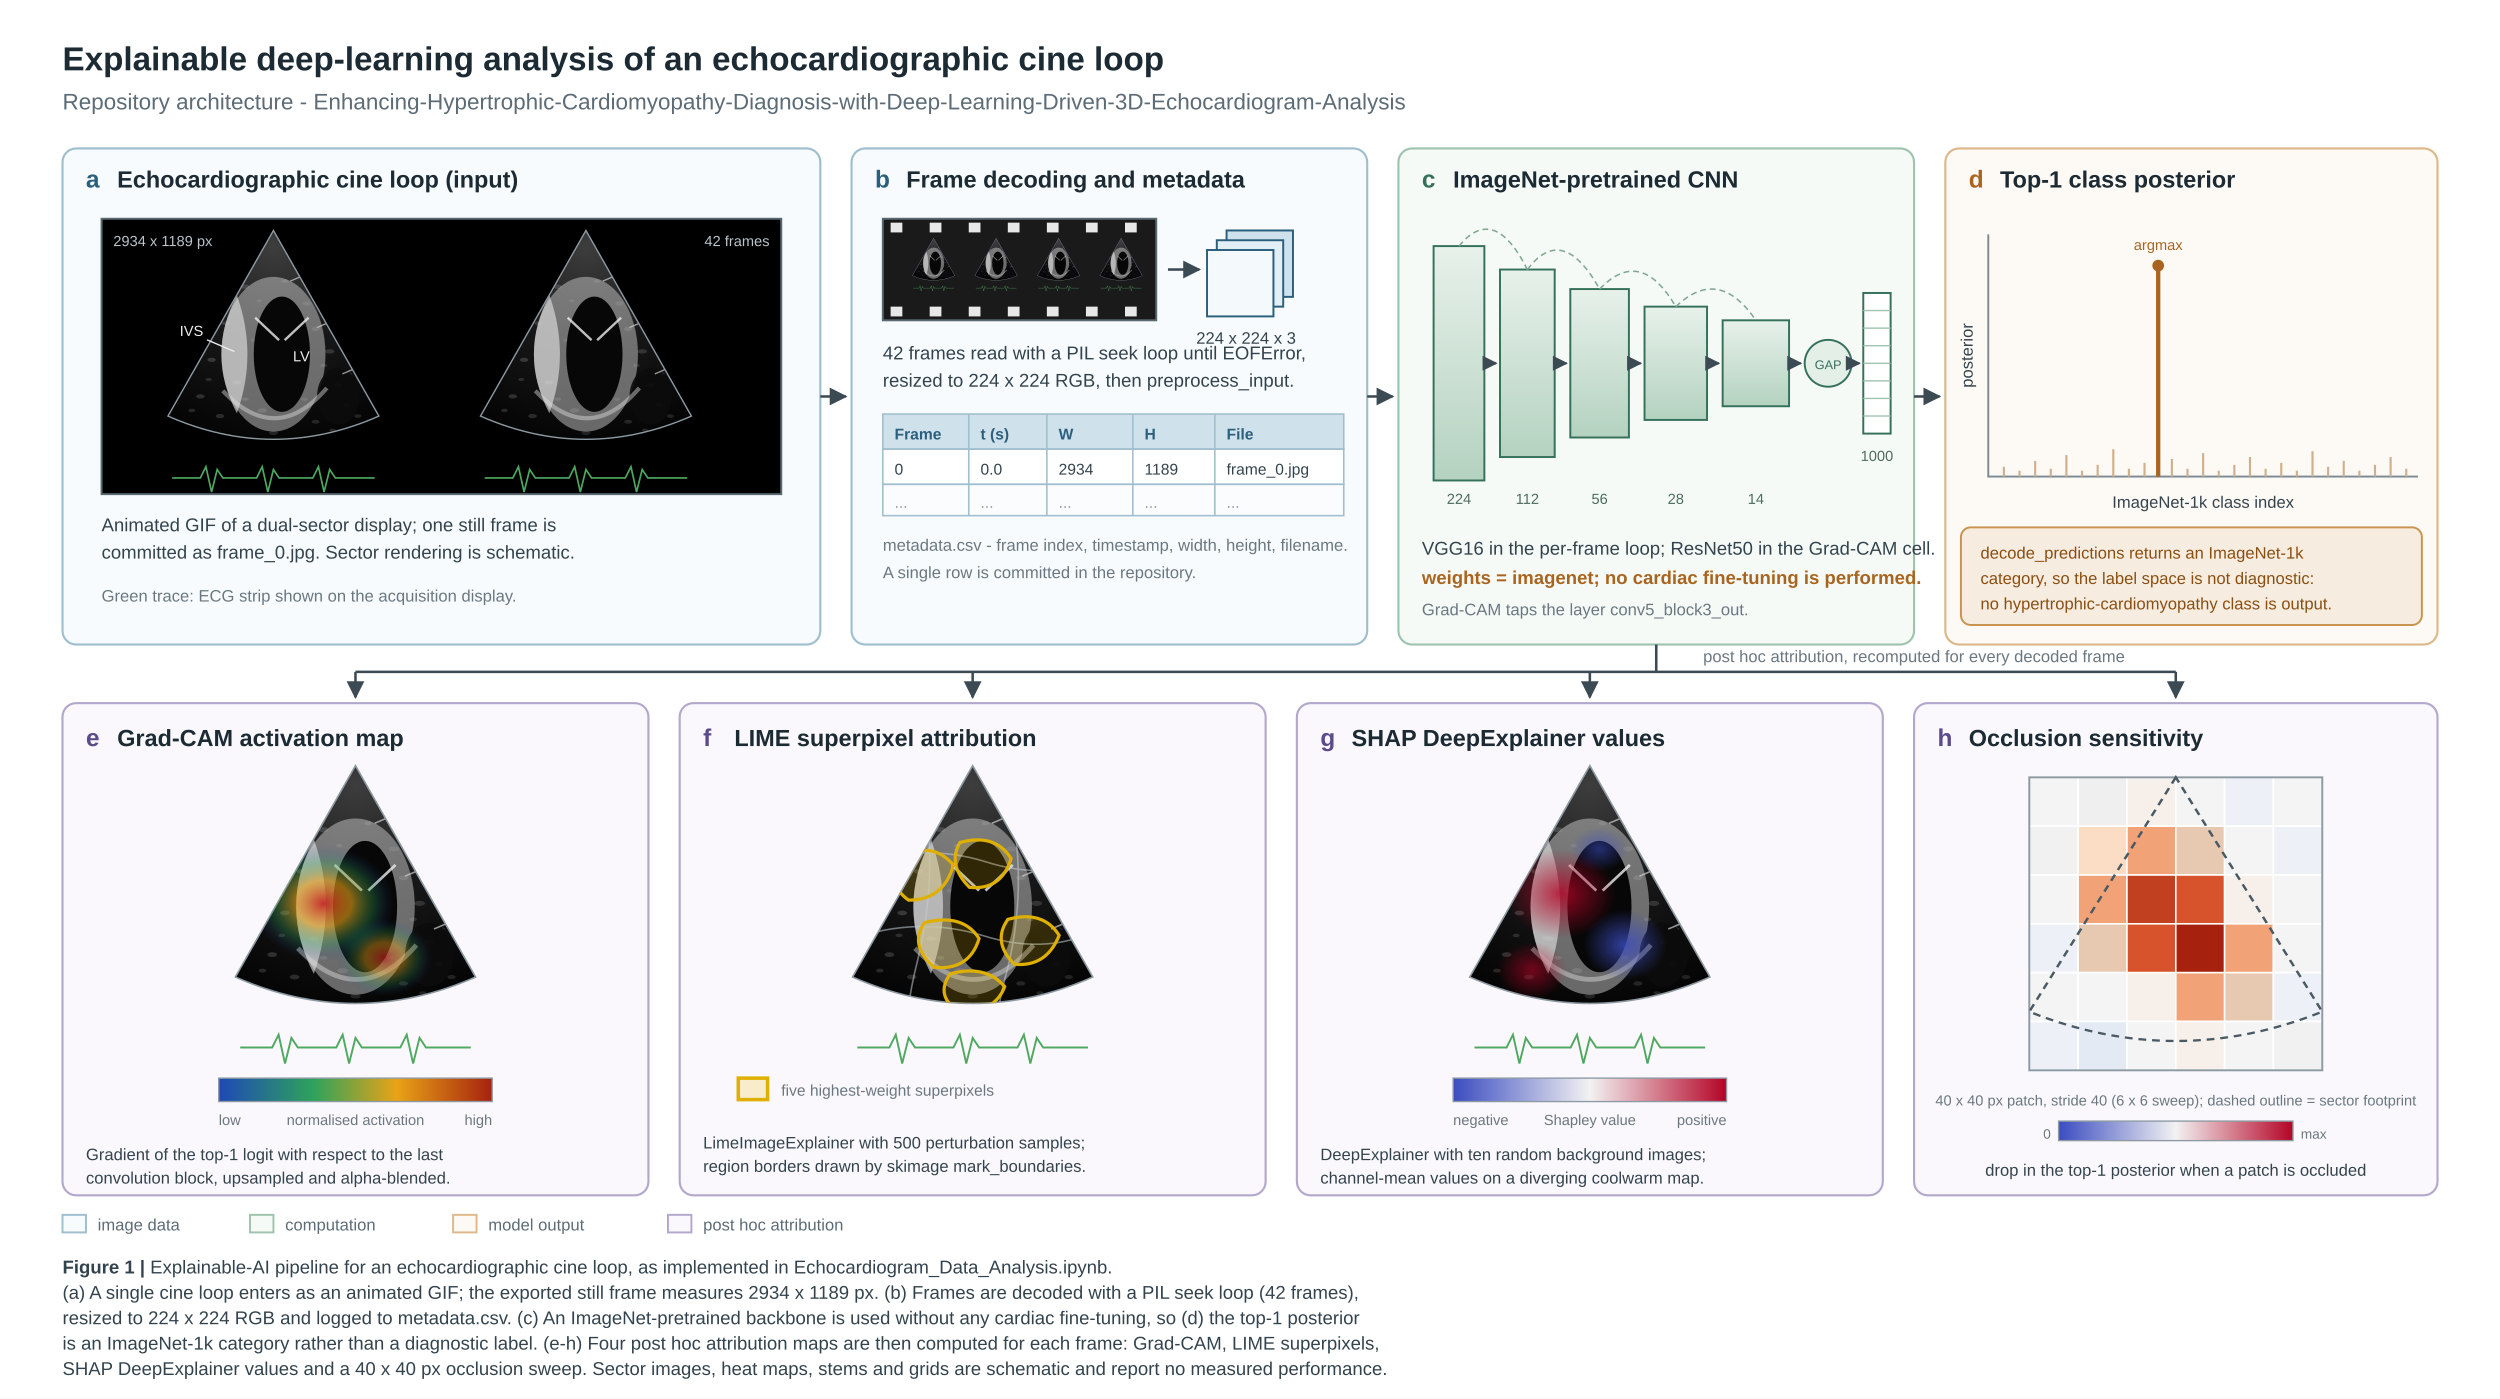
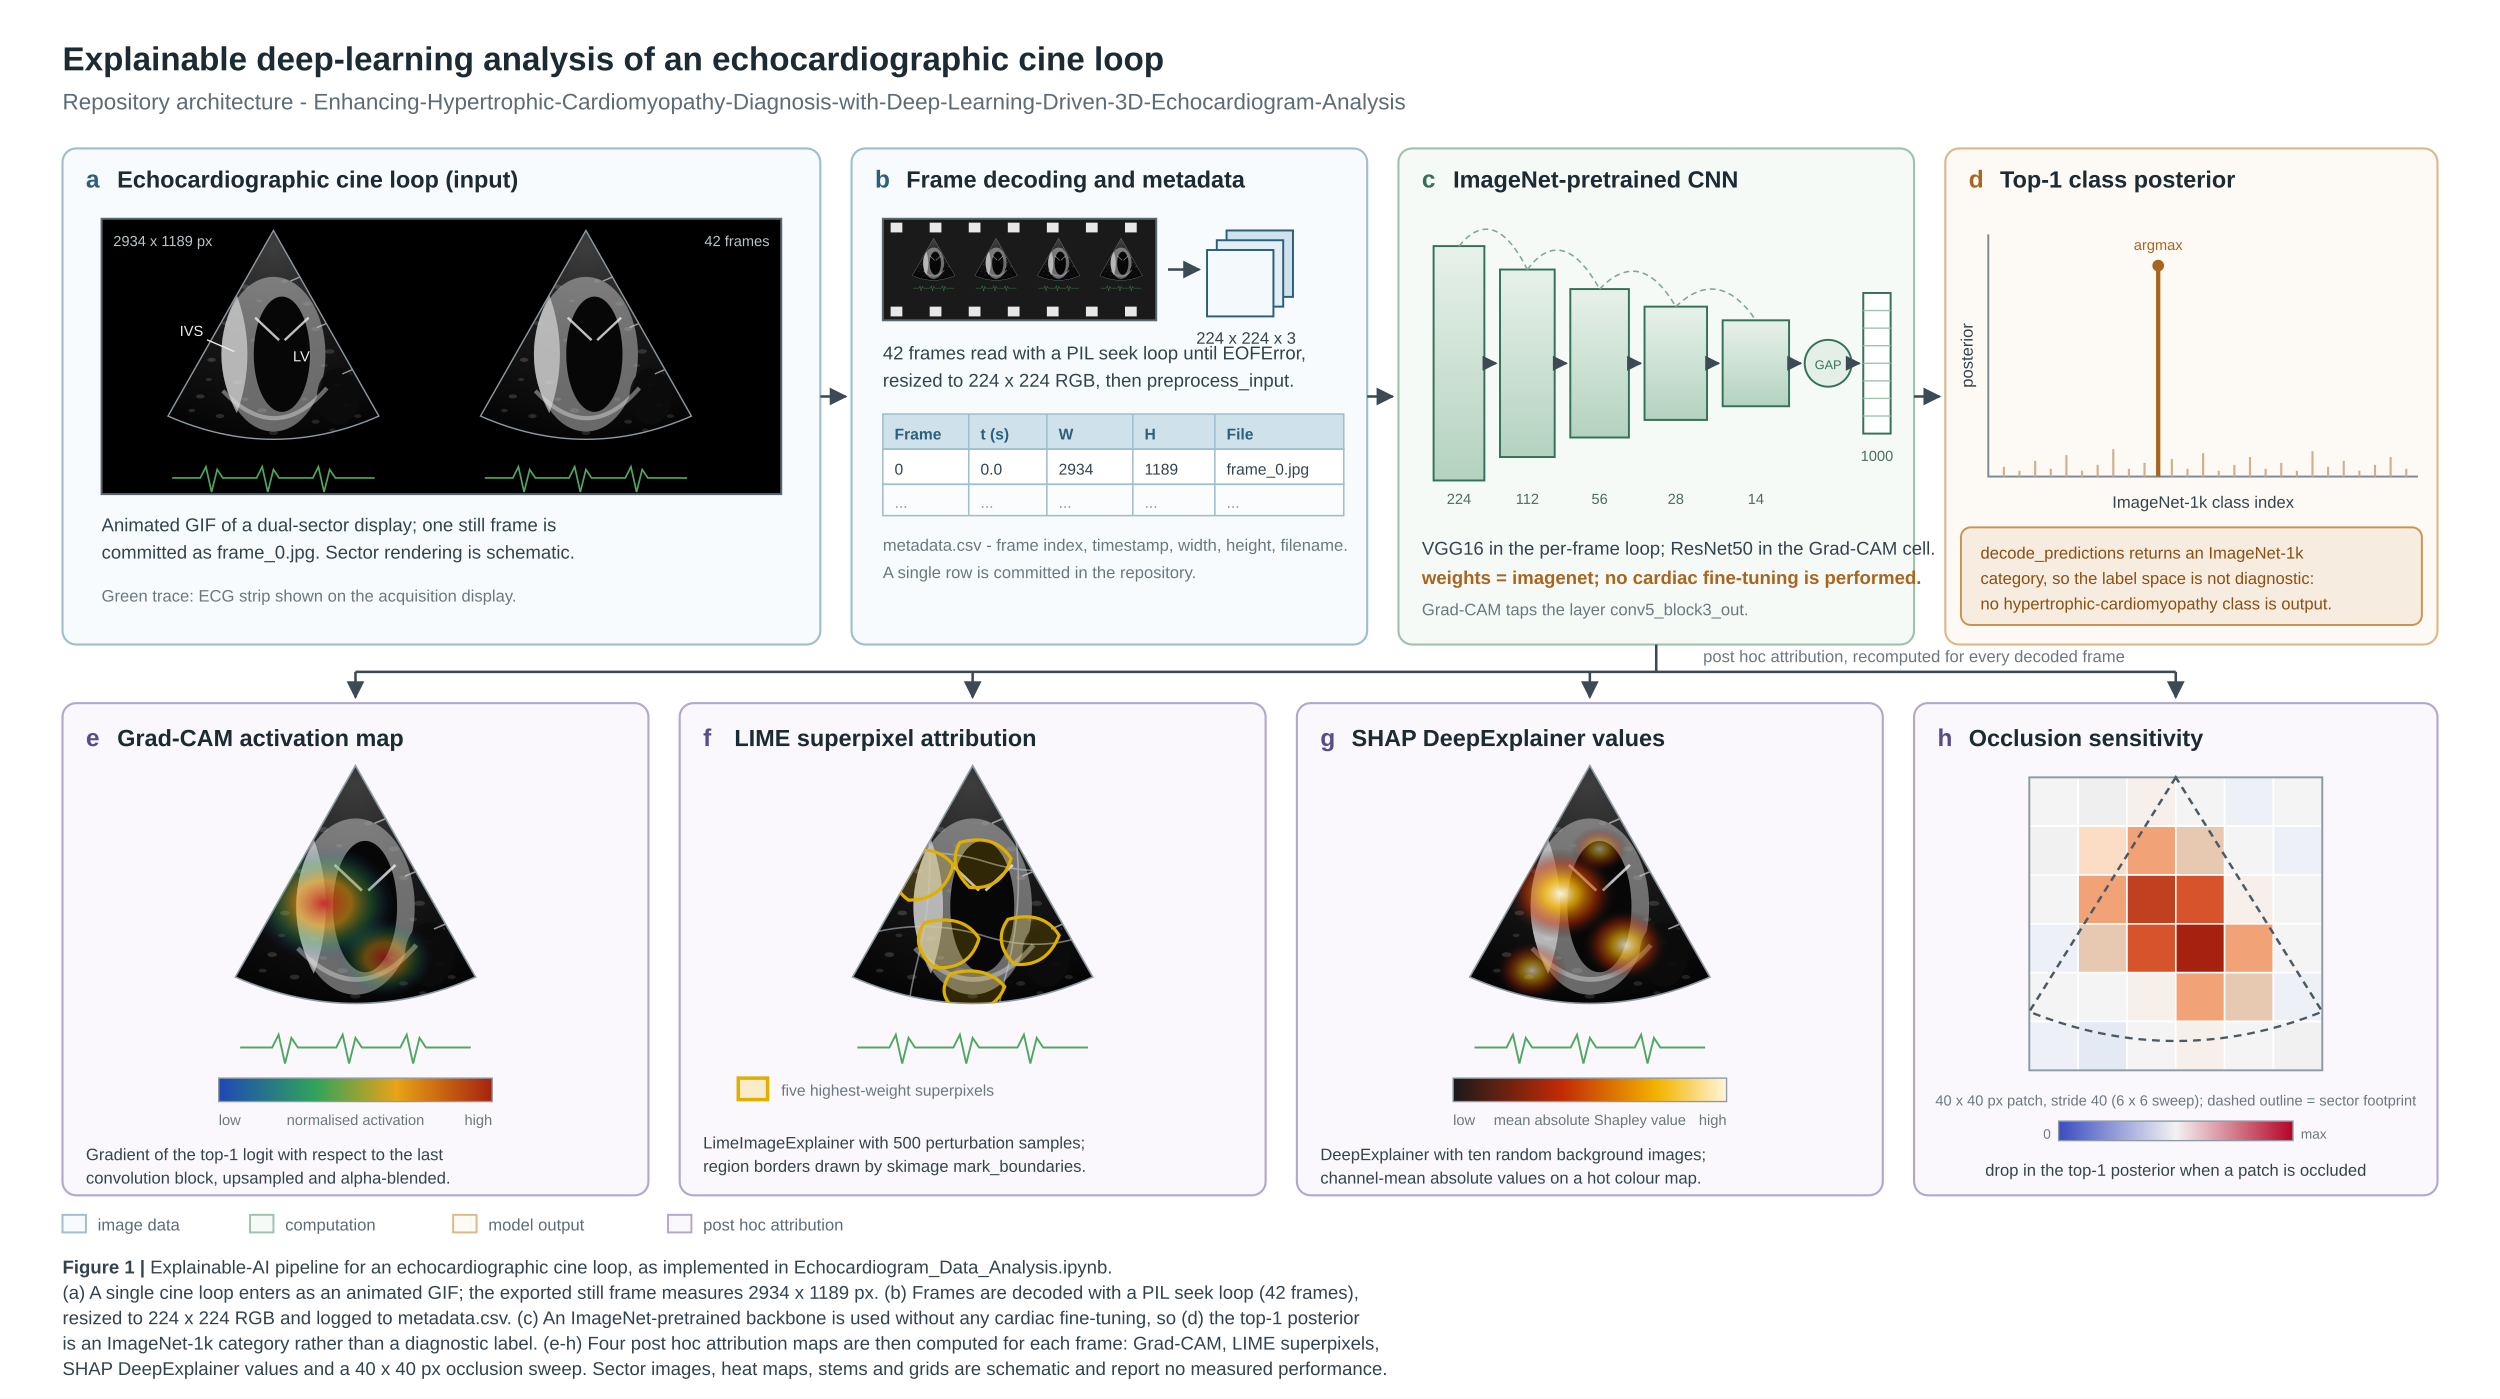
<svg xmlns="http://www.w3.org/2000/svg" width="1280" height="716" viewBox="0 0 1280 716" font-family="Arial, Helvetica, sans-serif">
  <rect x="0" y="0" width="1280" height="716" fill="#ffffff" />
  <defs>
    <marker id="ah" viewBox="0 0 10 10" refX="9" refY="5" markerWidth="7" markerHeight="7" orient="auto">
      <path d="M 0 0 L 10 5 L 0 10 z" fill="#3C4A54" />
    </marker>
    <radialGradient id="ef" cx="50%" cy="8%" r="96%">
      <stop offset="0%" stop-color="#3d3d3d" />
      <stop offset="50%" stop-color="#171717" />
      <stop offset="100%" stop-color="#040404" />
    </radialGradient>
    <radialGradient id="hot" cx="50%" cy="50%" r="50%">
      <stop offset="0%" stop-color="#C81E1E" stop-opacity="0.88" />
      <stop offset="40%" stop-color="#E8A317" stop-opacity="0.6" />
      <stop offset="72%" stop-color="#2FA35B" stop-opacity="0.3" />
      <stop offset="100%" stop-color="#1F49B5" stop-opacity="0" />
    </radialGradient>
    <radialGradient id="shp" cx="50%" cy="50%" r="50%">
      <stop offset="0%" stop-color="#B40426" stop-opacity="0.82" />
      <stop offset="100%" stop-color="#B40426" stop-opacity="0" />
    </radialGradient>
    <radialGradient id="shn" cx="50%" cy="50%" r="50%">
      <stop offset="0%" stop-color="#3B4CC0" stop-opacity="0.82" />
      <stop offset="100%" stop-color="#3B4CC0" stop-opacity="0" />
    </radialGradient>
    <linearGradient id="jet" x1="0%" y1="0%" x2="100%" y2="0%">
      <stop offset="0%" stop-color="#1F49B5" />
      <stop offset="35%" stop-color="#2FA35B" />
      <stop offset="65%" stop-color="#E8A317" />
      <stop offset="100%" stop-color="#A6220E" />
    </linearGradient>
    <linearGradient id="cw" x1="0%" y1="0%" x2="100%" y2="0%">
      <stop offset="0%" stop-color="#3B4CC0" />
      <stop offset="50%" stop-color="#F2F2F2" />
      <stop offset="100%" stop-color="#B40426" />
    </linearGradient>
    <linearGradient id="slab" x1="0%" y1="0%" x2="0%" y2="100%">
      <stop offset="0%" stop-color="#E7F1EA" />
      <stop offset="100%" stop-color="#B4D2C0" />
    </linearGradient>
+     <linearGradient id="hotcm" x1="0%" y1="0%" x2="100%" y2="0%">
+       <stop offset="0%" stop-color="#1A1A1A" />
+       <stop offset="40%" stop-color="#C22B05" />
+       <stop offset="75%" stop-color="#F4B400" />
+       <stop offset="100%" stop-color="#FFF6DA" />
+     </linearGradient>
+     <radialGradient id="hotb" cx="50%" cy="50%" r="50%">
+       <stop offset="0%" stop-color="#FFF8E6" stop-opacity="0.95" />
+       <stop offset="32%" stop-color="#F4B400" stop-opacity="0.78" />
+       <stop offset="68%" stop-color="#C22B05" stop-opacity="0.5" />
+       <stop offset="100%" stop-color="#1A1A1A" stop-opacity="0" />
+     </radialGradient>
    <clipPath id="sector">
      <path d="M 0 0 L -75 132 Q 0 165 75 132 Z" />
    </clipPath>
    <g id="echo">
      <path d="M 0 0 L -75 132 Q 0 165 75 132 Z" fill="url(#ef)" />
      <g clip-path="url(#sector)">
        <g fill="#8f8f8f">
          <ellipse cx="-20" cy="40" rx="3" ry="1.6" opacity="0.30" />
          <ellipse cx="8" cy="36" rx="2.4" ry="1.3" opacity="0.26" />
          <ellipse cx="24" cy="52" rx="3.2" ry="1.5" opacity="0.22" />
          <ellipse cx="-34" cy="66" rx="2.8" ry="1.4" opacity="0.28" />
          <ellipse cx="30" cy="70" rx="3" ry="1.5" opacity="0.24" />
          <ellipse cx="-14" cy="78" rx="2.2" ry="1.2" opacity="0.20" />
          <ellipse cx="40" cy="86" rx="3.4" ry="1.6" opacity="0.26" />
          <ellipse cx="-44" cy="92" rx="3" ry="1.5" opacity="0.30" />
          <ellipse cx="16" cy="100" rx="2.6" ry="1.3" opacity="0.22" />
          <ellipse cx="-26" cy="108" rx="3.2" ry="1.5" opacity="0.26" />
        </g>
        <g fill="#8f8f8f">
          <ellipse cx="46" cy="110" rx="2.8" ry="1.4" opacity="0.24" />
          <ellipse cx="-52" cy="118" rx="3" ry="1.5" opacity="0.28" />
          <ellipse cx="22" cy="120" rx="2.4" ry="1.2" opacity="0.20" />
          <ellipse cx="-8" cy="128" rx="3.4" ry="1.6" opacity="0.24" />
          <ellipse cx="52" cy="124" rx="2.6" ry="1.3" opacity="0.22" />
          <ellipse cx="-38" cy="132" rx="3" ry="1.5" opacity="0.26" />
          <ellipse cx="30" cy="136" rx="2.8" ry="1.4" opacity="0.22" />
          <ellipse cx="0" cy="144" rx="3.2" ry="1.5" opacity="0.20" />
          <ellipse cx="-58" cy="128" rx="2.4" ry="1.2" opacity="0.24" />
          <ellipse cx="60" cy="132" rx="2.6" ry="1.3" opacity="0.20" />
        </g>
        <g fill="#9a9a9a">
          <ellipse cx="12" cy="58" rx="2.2" ry="1.1" opacity="0.24" />
          <ellipse cx="-10" cy="50" rx="2" ry="1" opacity="0.20" />
          <ellipse cx="36" cy="96" rx="2.4" ry="1.2" opacity="0.20" />
          <ellipse cx="-46" cy="106" rx="2.2" ry="1.1" opacity="0.22" />
          <ellipse cx="54" cy="102" rx="2" ry="1" opacity="0.20" />
          <ellipse cx="-20" cy="120" rx="2.4" ry="1.2" opacity="0.22" />
          <ellipse cx="42" cy="142" rx="2.2" ry="1.1" opacity="0.20" />
          <ellipse cx="-32" cy="146" rx="2.4" ry="1.2" opacity="0.20" />
          <ellipse cx="18" cy="150" rx="2" ry="1" opacity="0.18" />
          <ellipse cx="-14" cy="152" rx="2.2" ry="1.1" opacity="0.18" />
        </g>
        <ellipse cx="0" cy="88" rx="37" ry="55" fill="#c9c9c9" opacity="0.50" />
        <ellipse cx="6" cy="88" rx="20" ry="41" fill="#070707" />
        <path d="M -26 46 Q -48 88 -26 130 Q -11 88 -26 46 Z" fill="#e6e6e6" opacity="0.60" />
        <ellipse cx="46" cy="118" rx="15" ry="20" fill="#0b0b0b" opacity="0.9" />
        <path d="M -36 114 Q 2 154 38 112" fill="none" stroke="#dedede" stroke-width="3" opacity="0.45" />
        <path d="M -13 62 L 4 78" fill="none" stroke="#ededed" stroke-width="1.7" opacity="0.8" />
        <path d="M 25 62 L 8 78" fill="none" stroke="#ededed" stroke-width="1.7" opacity="0.8" />
        <g stroke="#cfcfcf" stroke-width="1" opacity="0.7">
          <path d="M 19 33 L 12 36" />
          <path d="M 38 66 L 31 69" />
          <path d="M 56 99 L 49 102" />
        </g>
      </g>
      <path d="M 0 0 L -75 132 Q 0 165 75 132 Z" fill="none" stroke="#8D9AA3" stroke-width="1" />
      <path d="M -72 176 L -52 176 L -48 168 L -44 186 L -40 170 L -36 176 L -12 176 L -8 168 L -4 186 L 0 170 L 4 176 L 28 176 L 32 168 L 36 186 L 40 170 L 44 176 L 72 176" fill="none" stroke="#4FA85F" stroke-width="1.2" />
    </g>
  </defs>
  <text x="32" y="36" font-size="17" font-weight="600" fill="#1B2A33">Explainable deep-learning analysis of an echocardiographic cine loop</text>
  <text x="32" y="56" font-size="11.5" fill="#5C6B75">Repository architecture - Enhancing-Hypertrophic-Cardiomyopathy-Diagnosis-with-Deep-Learning-Driven-3D-Echocardiogram-Analysis</text>
  <rect x="32" y="76" width="388" height="254" rx="7" fill="#F7FBFD" stroke="#9FBECE" stroke-width="1.1" />
  <text x="44" y="96" font-size="12.5" font-weight="700" fill="#2C5F7C">a</text>
  <text x="60" y="96" font-size="12" font-weight="600" fill="#1B2A33">Echocardiographic cine loop (input)</text>
  <rect x="52" y="112" width="348" height="141" fill="#000000" stroke="#5A6A72" stroke-width="1" />
  <use href="#echo" transform="translate(140,118) scale(0.72)" />
  <use href="#echo" transform="translate(300,118) scale(0.72)" />
  <text x="58" y="126" font-size="7.5" fill="#B9C4CB">2934 x 1189 px</text>
  <text x="394" y="126" font-size="7.5" fill="#B9C4CB" text-anchor="end">42 frames</text>
  <text x="150" y="185" font-size="7.5" fill="#EDEDED">LV</text>
  <text x="92" y="172" font-size="7.5" fill="#EDEDED">IVS</text>
  <path d="M 106 174 L 120 180" stroke="#EDEDED" stroke-width="0.7" />
  <text x="52" y="272" font-size="9.5" fill="#33434D">Animated GIF of a dual-sector display; one still frame is</text>
  <text x="52" y="286" font-size="9.5" fill="#33434D">committed as frame_0.jpg. Sector rendering is schematic.</text>
  <text x="52" y="308" font-size="8.5" fill="#6B7780">Green trace: ECG strip shown on the acquisition display.</text>
  <rect x="436" y="76" width="264" height="254" rx="7" fill="#F7FBFD" stroke="#9FBECE" stroke-width="1.1" />
  <text x="448" y="96" font-size="12.5" font-weight="700" fill="#2C5F7C">b</text>
  <text x="464" y="96" font-size="12" font-weight="600" fill="#1B2A33">Frame decoding and metadata</text>
  <rect x="452" y="112" width="140" height="52" fill="#1A1A1A" stroke="#5A6A72" stroke-width="1" />
  <g fill="#E8E8E8">
    <rect x="456" y="114" width="6" height="5" />
    <rect x="476" y="114" width="6" height="5" />
    <rect x="496" y="114" width="6" height="5" />
    <rect x="516" y="114" width="6" height="5" />
    <rect x="536" y="114" width="6" height="5" />
    <rect x="556" y="114" width="6" height="5" />
    <rect x="576" y="114" width="6" height="5" />
    <rect x="456" y="157" width="6" height="5" />
    <rect x="476" y="157" width="6" height="5" />
    <rect x="496" y="157" width="6" height="5" />
    <rect x="516" y="157" width="6" height="5" />
    <rect x="536" y="157" width="6" height="5" />
    <rect x="556" y="157" width="6" height="5" />
    <rect x="576" y="157" width="6" height="5" />
  </g>
  <use href="#echo" transform="translate(478,122) scale(0.145)" />
  <use href="#echo" transform="translate(510,122) scale(0.145)" />
  <use href="#echo" transform="translate(542,122) scale(0.145)" />
  <use href="#echo" transform="translate(574,122) scale(0.145)" />
  <path d="M 598 138 L 614 138" stroke="#3C4A54" stroke-width="1.3" fill="none" marker-end="url(#ah)" />
  <rect x="628" y="118" width="34" height="34" fill="#CFE2EC" stroke="#2C5F7C" stroke-width="1" />
  <rect x="623" y="123" width="34" height="34" fill="#E2EFF5" stroke="#2C5F7C" stroke-width="1" />
  <rect x="618" y="128" width="34" height="34" fill="#F4F9FB" stroke="#2C5F7C" stroke-width="1" />
  <text x="638" y="176" font-size="8.5" fill="#33434D" text-anchor="middle">224 x 224 x 3</text>
  <text x="452" y="184" font-size="9.5" fill="#33434D">42 frames read with a PIL seek loop until EOFError,</text>
  <text x="452" y="198" font-size="9.5" fill="#33434D">resized to 224 x 224 RGB, then preprocess_input.</text>
  <rect x="452" y="212" width="236" height="18" fill="#CFE2EC" stroke="#9FBECE" stroke-width="0.8" />
  <rect x="452" y="230" width="236" height="18" fill="#ffffff" stroke="#9FBECE" stroke-width="0.8" />
  <rect x="452" y="248" width="236" height="16" fill="#FAFCFD" stroke="#9FBECE" stroke-width="0.8" />
  <g stroke="#9FBECE" stroke-width="0.8">
    <path d="M 496 212 L 496 264" />
    <path d="M 536 212 L 536 264" />
    <path d="M 580 212 L 580 264" />
    <path d="M 622 212 L 622 264" />
  </g>
  <g font-size="8" font-weight="600" fill="#2C5F7C">
    <text x="458" y="225">Frame</text>
    <text x="502" y="225">t (s)</text>
    <text x="542" y="225">W</text>
    <text x="586" y="225">H</text>
    <text x="628" y="225">File</text>
  </g>
  <g font-size="8" fill="#33434D">
    <text x="458" y="243">0</text>
    <text x="502" y="243">0.0</text>
    <text x="542" y="243">2934</text>
    <text x="586" y="243">1189</text>
    <text x="628" y="243">frame_0.jpg</text>
  </g>
  <g font-size="8" fill="#8D9AA3">
    <text x="458" y="260">...</text>
    <text x="502" y="260">...</text>
    <text x="542" y="260">...</text>
    <text x="586" y="260">...</text>
    <text x="628" y="260">...</text>
  </g>
  <text x="452" y="282" font-size="8.5" fill="#6B7780">metadata.csv - frame index, timestamp, width, height, filename.</text>
  <text x="452" y="296" font-size="8.5" fill="#6B7780">A single row is committed in the repository.</text>
  <rect x="716" y="76" width="264" height="254" rx="7" fill="#F6FAF7" stroke="#9EC3AE" stroke-width="1.1" />
  <text x="728" y="96" font-size="12.5" font-weight="700" fill="#35715A">c</text>
  <text x="744" y="96" font-size="12" font-weight="600" fill="#1B2A33">ImageNet-pretrained CNN</text>
  <g fill="url(#slab)" stroke="#35715A" stroke-width="1">
    <rect x="734" y="126" width="26" height="120" />
    <rect x="768" y="138" width="28" height="96" />
    <rect x="804" y="148" width="30" height="76" />
    <rect x="842" y="157" width="32" height="58" />
    <rect x="882" y="164" width="34" height="44" />
  </g>
  <g stroke="#7FA891" stroke-width="0.8" fill="none" stroke-dasharray="3 2">
    <path d="M 747 126 Q 765 104 782 138" />
    <path d="M 782 138 Q 800 114 819 148" />
    <path d="M 819 148 Q 840 126 858 157" />
    <path d="M 858 157 Q 880 136 899 164" />
  </g>
  <g font-size="7.5" fill="#4C6B5C" text-anchor="middle">
    <text x="747" y="258">224</text>
    <text x="782" y="258">112</text>
    <text x="819" y="258">56</text>
    <text x="858" y="258">28</text>
    <text x="899" y="258">14</text>
  </g>
  <circle cx="936" cy="186" r="12" fill="#E4EFE8" stroke="#35715A" stroke-width="1" />
  <text x="936" y="189" font-size="6.5" fill="#35715A" text-anchor="middle">GAP</text>
  <rect x="954" y="150" width="14" height="72" fill="#ffffff" stroke="#35715A" stroke-width="1" />
  <g stroke="#9EC3AE" stroke-width="0.7">
    <path d="M 954 159 L 968 159" />
    <path d="M 954 168 L 968 168" />
    <path d="M 954 177 L 968 177" />
    <path d="M 954 186 L 968 186" />
    <path d="M 954 195 L 968 195" />
    <path d="M 954 204 L 968 204" />
    <path d="M 954 213 L 968 213" />
  </g>
  <text x="961" y="236" font-size="7.5" fill="#4C6B5C" text-anchor="middle">1000</text>
  <g stroke="#3C4A54" stroke-width="1.1" fill="none" marker-end="url(#ah)">
    <path d="M 761 186 L 766 186" />
    <path d="M 797 186 L 802 186" />
    <path d="M 835 186 L 840 186" />
    <path d="M 875 186 L 880 186" />
    <path d="M 917 186 L 922 186" />
    <path d="M 949 186 L 952 186" />
  </g>
  <text x="728" y="284" font-size="9.5" fill="#33434D">VGG16 in the per-frame loop; ResNet50 in the Grad-CAM cell.</text>
  <text x="728" y="299" font-size="9.5" font-weight="600" fill="#A9651F">weights = imagenet; no cardiac fine-tuning is performed.</text>
  <text x="728" y="315" font-size="8.5" fill="#6B7780">Grad-CAM taps the layer conv5_block3_out.</text>
  <rect x="996" y="76" width="252" height="254" rx="7" fill="#FDF9F4" stroke="#DCB88A" stroke-width="1.1" />
  <text x="1008" y="96" font-size="12.5" font-weight="700" fill="#A9651F">d</text>
  <text x="1024" y="96" font-size="12" font-weight="600" fill="#1B2A33">Top-1 class posterior</text>
  <path d="M 1018 120 L 1018 244 L 1238 244" fill="none" stroke="#7E8B94" stroke-width="1" />
  <g stroke="#D0B08C" stroke-width="1.1">
    <path d="M 1026 244 L 1026 239" />
    <path d="M 1034 244 L 1034 241" />
    <path d="M 1042 244 L 1042 236" />
    <path d="M 1050 244 L 1050 240" />
    <path d="M 1058 244 L 1058 233" />
    <path d="M 1066 244 L 1066 241" />
    <path d="M 1074 244 L 1074 238" />
    <path d="M 1082 244 L 1082 230" />
    <path d="M 1090 244 L 1090 240" />
    <path d="M 1098 244 L 1098 237" />
  </g>
  <g stroke="#D0B08C" stroke-width="1.1">
    <path d="M 1112 244 L 1112 235" />
    <path d="M 1120 244 L 1120 240" />
    <path d="M 1128 244 L 1128 232" />
    <path d="M 1136 244 L 1136 241" />
    <path d="M 1144 244 L 1144 238" />
    <path d="M 1152 244 L 1152 234" />
    <path d="M 1160 244 L 1160 240" />
    <path d="M 1168 244 L 1168 237" />
    <path d="M 1176 244 L 1176 241" />
    <path d="M 1184 244 L 1184 231" />
    <path d="M 1192 244 L 1192 239" />
    <path d="M 1200 244 L 1200 236" />
    <path d="M 1208 244 L 1208 241" />
    <path d="M 1216 244 L 1216 238" />
    <path d="M 1224 244 L 1224 234" />
    <path d="M 1232 244 L 1232 240" />
  </g>
  <path d="M 1105 244 L 1105 136" stroke="#A9651F" stroke-width="2.2" />
  <circle cx="1105" cy="136" r="3" fill="#A9651F" />
  <text x="1105" y="128" font-size="7.5" fill="#A9651F" text-anchor="middle">argmax</text>
  <text x="1128" y="260" font-size="8.5" fill="#33434D" text-anchor="middle">ImageNet-1k class index</text>
  <text x="1010" y="182" font-size="8.5" fill="#33434D" text-anchor="middle" transform="rotate(-90 1010 182)">posterior</text>
  <rect x="1004" y="270" width="236" height="50" rx="5" fill="#F6ECE0" stroke="#C8944F" stroke-width="1" />
  <g font-size="8.5" fill="#8A4E10">
    <text x="1014" y="286">decode_predictions returns an ImageNet-1k</text>
    <text x="1014" y="299">category, so the label space is not diagnostic:</text>
    <text x="1014" y="312">no hypertrophic-cardiomyopathy class is output.</text>
  </g>
  <g stroke="#3C4A54" stroke-width="1.3" fill="none" marker-end="url(#ah)">
    <path d="M 420 203 L 433 203" />
    <path d="M 700 203 L 713 203" />
    <path d="M 980 203 L 993 203" />
  </g>
  <path d="M 848 330 L 848 344" stroke="#3C4A54" stroke-width="1.3" fill="none" />
  <path d="M 182 344 L 1114 344" stroke="#3C4A54" stroke-width="1.3" fill="none" />
  <g stroke="#3C4A54" stroke-width="1.3" fill="none" marker-end="url(#ah)">
    <path d="M 182 344 L 182 357" />
    <path d="M 498 344 L 498 357" />
    <path d="M 814 344 L 814 357" />
    <path d="M 1114 344 L 1114 357" />
  </g>
  <text x="872" y="339" font-size="8.5" fill="#6B7780">post hoc attribution, recomputed for every decoded frame</text>
  <rect x="32" y="360" width="300" height="252" rx="7" fill="#FAF8FC" stroke="#B3A8CC" stroke-width="1.1" />
  <text x="44" y="382" font-size="12.5" font-weight="700" fill="#5B4B8A">e</text>
  <text x="60" y="382" font-size="12" font-weight="600" fill="#1B2A33">Grad-CAM activation map</text>
  <use href="#echo" transform="translate(182,392) scale(0.82)" />
  <g transform="translate(182,392) scale(0.82)">
    <g clip-path="url(#sector)">
      <ellipse cx="-20" cy="86" rx="44" ry="36" fill="url(#hot)" />
      <ellipse cx="18" cy="120" rx="30" ry="24" fill="url(#hot)" opacity="0.7" />
    </g>
  </g>
  <rect x="112" y="552" width="140" height="12" fill="url(#jet)" stroke="#8D9AA3" stroke-width="0.7" />
  <g font-size="7.5" fill="#6B7780">
    <text x="112" y="576">low</text>
    <text x="252" y="576" text-anchor="end">high</text>
    <text x="182" y="576" text-anchor="middle">normalised activation</text>
  </g>
  <g font-size="8.5" fill="#33434D">
    <text x="44" y="594">Gradient of the top-1 logit with respect to the last</text>
    <text x="44" y="606">convolution block, upsampled and alpha-blended.</text>
  </g>
  <rect x="348" y="360" width="300" height="252" rx="7" fill="#FAF8FC" stroke="#B3A8CC" stroke-width="1.1" />
  <text x="360" y="382" font-size="12.5" font-weight="700" fill="#5B4B8A">f</text>
  <text x="376" y="382" font-size="12" font-weight="600" fill="#1B2A33">LIME superpixel attribution</text>
  <use href="#echo" transform="translate(498,392) scale(0.82)" />
  <g transform="translate(498,392) scale(0.82)">
    <g clip-path="url(#sector)">
      <g fill="none" stroke="#C3CDD4" stroke-width="1" opacity="0.55">
        <path d="M -75 62 Q -30 48 8 60 Q 46 72 75 58" />
        <path d="M -75 108 Q -34 94 6 106 Q 44 118 75 104" />
        <path d="M -30 20 Q -22 70 -34 120 Q -44 160 -40 175" />
        <path d="M 24 26 Q 34 76 22 126 Q 12 162 16 176" />
      </g>
    </g>
  </g>
  <g transform="translate(498,392) scale(0.82)">
    <g clip-path="url(#sector)" fill="#F2C200" fill-opacity="0.17" stroke="#E0B000" stroke-width="2">
      <path d="M -46 58 Q -26 46 -12 62 Q -18 84 -40 84 Q -54 74 -46 58 Z" />
      <path d="M -8 48 Q 14 42 24 58 Q 18 78 -2 76 Q -16 62 -8 48 Z" />
      <path d="M -30 98 Q -6 92 4 108 Q -2 128 -24 126 Q -40 112 -30 98 Z" />
      <path d="M 22 96 Q 44 90 54 106 Q 46 126 26 124 Q 12 110 22 96 Z" />
      <path d="M -14 130 Q 8 124 20 138 Q 14 154 -8 154 Q -24 144 -14 130 Z" />
    </g>
  </g>
  <rect x="378" y="552" width="15" height="11" fill="#F2C200" fill-opacity="0.2" stroke="#E0B000" stroke-width="1.8" />
  <text x="400" y="561" font-size="8" fill="#6B7780">five highest-weight superpixels</text>
  <g font-size="8.5" fill="#33434D">
    <text x="360" y="588">LimeImageExplainer with 500 perturbation samples;</text>
    <text x="360" y="600">region borders drawn by skimage mark_boundaries.</text>
  </g>
  <rect x="664" y="360" width="300" height="252" rx="7" fill="#FAF8FC" stroke="#B3A8CC" stroke-width="1.1" />
  <text x="676" y="382" font-size="12.5" font-weight="700" fill="#5B4B8A">g</text>
  <text x="692" y="382" font-size="12" font-weight="600" fill="#1B2A33">SHAP DeepExplainer values</text>
  <use href="#echo" transform="translate(814,392) scale(0.82)" />
  <g transform="translate(814,392) scale(0.82)">
    <g clip-path="url(#sector)">
-       <ellipse cx="-18" cy="80" rx="34" ry="28" fill="url(#shp)" />
-       <ellipse cx="22" cy="112" rx="26" ry="22" fill="url(#shn)" />
-       <ellipse cx="-36" cy="128" rx="22" ry="18" fill="url(#shp)" opacity="0.75" />
-       <ellipse cx="6" cy="52" rx="18" ry="14" fill="url(#shn)" opacity="0.7" />
+       <ellipse cx="-18" cy="80" rx="34" ry="28" fill="url(#hotb)" />
+       <ellipse cx="22" cy="112" rx="26" ry="22" fill="url(#hotb)" opacity="0.8" />
+       <ellipse cx="-36" cy="128" rx="22" ry="18" fill="url(#hotb)" opacity="0.65" />
+       <ellipse cx="6" cy="52" rx="18" ry="14" fill="url(#hotb)" opacity="0.55" />
    </g>
  </g>
-   <rect x="744" y="552" width="140" height="12" fill="url(#cw)" stroke="#8D9AA3" stroke-width="0.7" />
+   <rect x="744" y="552" width="140" height="12" fill="url(#hotcm)" stroke="#8D9AA3" stroke-width="0.7" />
  <g font-size="7.5" fill="#6B7780">
-     <text x="744" y="576">negative</text>
-     <text x="884" y="576" text-anchor="end">positive</text>
-     <text x="814" y="576" text-anchor="middle">Shapley value</text>
+     <text x="744" y="576">low</text>
+     <text x="884" y="576" text-anchor="end">high</text>
+     <text x="814" y="576" text-anchor="middle">mean absolute Shapley value</text>
  </g>
  <g font-size="8.5" fill="#33434D">
    <text x="676" y="594">DeepExplainer with ten random background images;</text>
-     <text x="676" y="606">channel-mean values on a diverging coolwarm map.</text>
+     <text x="676" y="606">channel-mean absolute values on a hot colour map.</text>
  </g>
  <rect x="980" y="360" width="268" height="252" rx="7" fill="#FAF8FC" stroke="#B3A8CC" stroke-width="1.1" />
  <text x="992" y="382" font-size="12.5" font-weight="700" fill="#5B4B8A">h</text>
  <text x="1008" y="382" font-size="12" font-weight="600" fill="#1B2A33">Occlusion sensitivity</text>
  <g stroke="#ffffff" stroke-width="0.8">
    <rect x="1039" y="398" width="25" height="25" fill="#F4F4F4" />
    <rect x="1064" y="398" width="25" height="25" fill="#EFEFEF" />
    <rect x="1089" y="398" width="25" height="25" fill="#F7F0EA" />
    <rect x="1114" y="398" width="25" height="25" fill="#F4F4F4" />
    <rect x="1139" y="398" width="25" height="25" fill="#EDF1F7" />
    <rect x="1164" y="398" width="25" height="25" fill="#F4F4F4" />
  </g>
  <g stroke="#ffffff" stroke-width="0.8">
    <rect x="1039" y="423" width="25" height="25" fill="#F1F1F1" />
    <rect x="1064" y="423" width="25" height="25" fill="#FBDCC4" />
    <rect x="1089" y="423" width="25" height="25" fill="#F2A277" />
    <rect x="1114" y="423" width="25" height="25" fill="#E7C9B2" />
    <rect x="1139" y="423" width="25" height="25" fill="#F4F4F4" />
    <rect x="1164" y="423" width="25" height="25" fill="#EDF1F7" />
  </g>
  <g stroke="#ffffff" stroke-width="0.8">
    <rect x="1039" y="448" width="25" height="25" fill="#F4F4F4" />
    <rect x="1064" y="448" width="25" height="25" fill="#F2A277" />
    <rect x="1089" y="448" width="25" height="25" fill="#C0401F" />
    <rect x="1114" y="448" width="25" height="25" fill="#D6532B" />
    <rect x="1139" y="448" width="25" height="25" fill="#F7F0EA" />
    <rect x="1164" y="448" width="25" height="25" fill="#F4F4F4" />
  </g>
  <g stroke="#ffffff" stroke-width="0.8">
    <rect x="1039" y="473" width="25" height="25" fill="#EDF1F7" />
    <rect x="1064" y="473" width="25" height="25" fill="#E7C9B2" />
    <rect x="1089" y="473" width="25" height="25" fill="#D6532B" />
    <rect x="1114" y="473" width="25" height="25" fill="#A6220E" />
    <rect x="1139" y="473" width="25" height="25" fill="#F2A277" />
    <rect x="1164" y="473" width="25" height="25" fill="#F4F4F4" />
  </g>
  <g stroke="#ffffff" stroke-width="0.8">
    <rect x="1039" y="498" width="25" height="25" fill="#F4F4F4" />
    <rect x="1064" y="498" width="25" height="25" fill="#F4F4F4" />
    <rect x="1089" y="498" width="25" height="25" fill="#F7F0EA" />
    <rect x="1114" y="498" width="25" height="25" fill="#F2A277" />
    <rect x="1139" y="498" width="25" height="25" fill="#E7C9B2" />
    <rect x="1164" y="498" width="25" height="25" fill="#EDF1F7" />
  </g>
  <g stroke="#ffffff" stroke-width="0.8">
    <rect x="1039" y="523" width="25" height="25" fill="#EDF1F7" />
    <rect x="1064" y="523" width="25" height="25" fill="#E3EAF4" />
    <rect x="1089" y="523" width="25" height="25" fill="#F4F4F4" />
    <rect x="1114" y="523" width="25" height="25" fill="#F7F0EA" />
    <rect x="1139" y="523" width="25" height="25" fill="#F4F4F4" />
    <rect x="1164" y="523" width="25" height="25" fill="#F1F1F1" />
  </g>
  <rect x="1039" y="398" width="150" height="150" fill="none" stroke="#8D9AA3" stroke-width="1" />
  <path d="M 0 0 L -75 132 Q 0 165 75 132 Z" transform="translate(1114,398) scale(1,0.909)" fill="none" stroke="#4A5A64" stroke-width="1.3" stroke-dasharray="4 3" />
  <text x="1114" y="566" font-size="7.5" fill="#6B7780" text-anchor="middle">40 x 40 px patch, stride 40 (6 x 6 sweep); dashed outline = sector footprint</text>
  <rect x="1054" y="574" width="120" height="10" fill="url(#cw)" stroke="#8D9AA3" stroke-width="0.7" />
  <text x="1050" y="583" font-size="7" fill="#6B7780" text-anchor="end">0</text>
  <text x="1178" y="583" font-size="7" fill="#6B7780">max</text>
  <text x="1114" y="602" font-size="8.5" fill="#33434D" text-anchor="middle">drop in the top-1 posterior when a patch is occluded</text>
  <g font-size="8.5" fill="#5C6B75">
    <rect x="32" y="622" width="12" height="9" fill="#F7FBFD" stroke="#9FBECE" />
    <text x="50" y="630">image data</text>
    <rect x="128" y="622" width="12" height="9" fill="#F6FAF7" stroke="#9EC3AE" />
    <text x="146" y="630">computation</text>
    <rect x="232" y="622" width="12" height="9" fill="#FDF9F4" stroke="#DCB88A" />
    <text x="250" y="630">model output</text>
    <rect x="342" y="622" width="12" height="9" fill="#FAF8FC" stroke="#B3A8CC" />
    <text x="360" y="630">post hoc attribution</text>
  </g>
  <text x="32" y="652" font-size="9.5" fill="#33434D">
    <tspan font-weight="700">Figure 1 |</tspan> Explainable-AI pipeline for an echocardiographic cine loop, as implemented in Echocardiogram_Data_Analysis.ipynb.
    <tspan x="32" dy="13">(a) A single cine loop enters as an animated GIF; the exported still frame measures 2934 x 1189 px. (b) Frames are decoded with a PIL seek loop (42 frames),</tspan>
    <tspan x="32" dy="13">resized to 224 x 224 RGB and logged to metadata.csv. (c) An ImageNet-pretrained backbone is used without any cardiac fine-tuning, so (d) the top-1 posterior</tspan>
    <tspan x="32" dy="13">is an ImageNet-1k category rather than a diagnostic label. (e-h) Four post hoc attribution maps are then computed for each frame: Grad-CAM, LIME superpixels,</tspan>
    <tspan x="32" dy="13">SHAP DeepExplainer values and a 40 x 40 px occlusion sweep. Sector images, heat maps, stems and grids are schematic and report no measured performance.</tspan>
  </text>
</svg>
